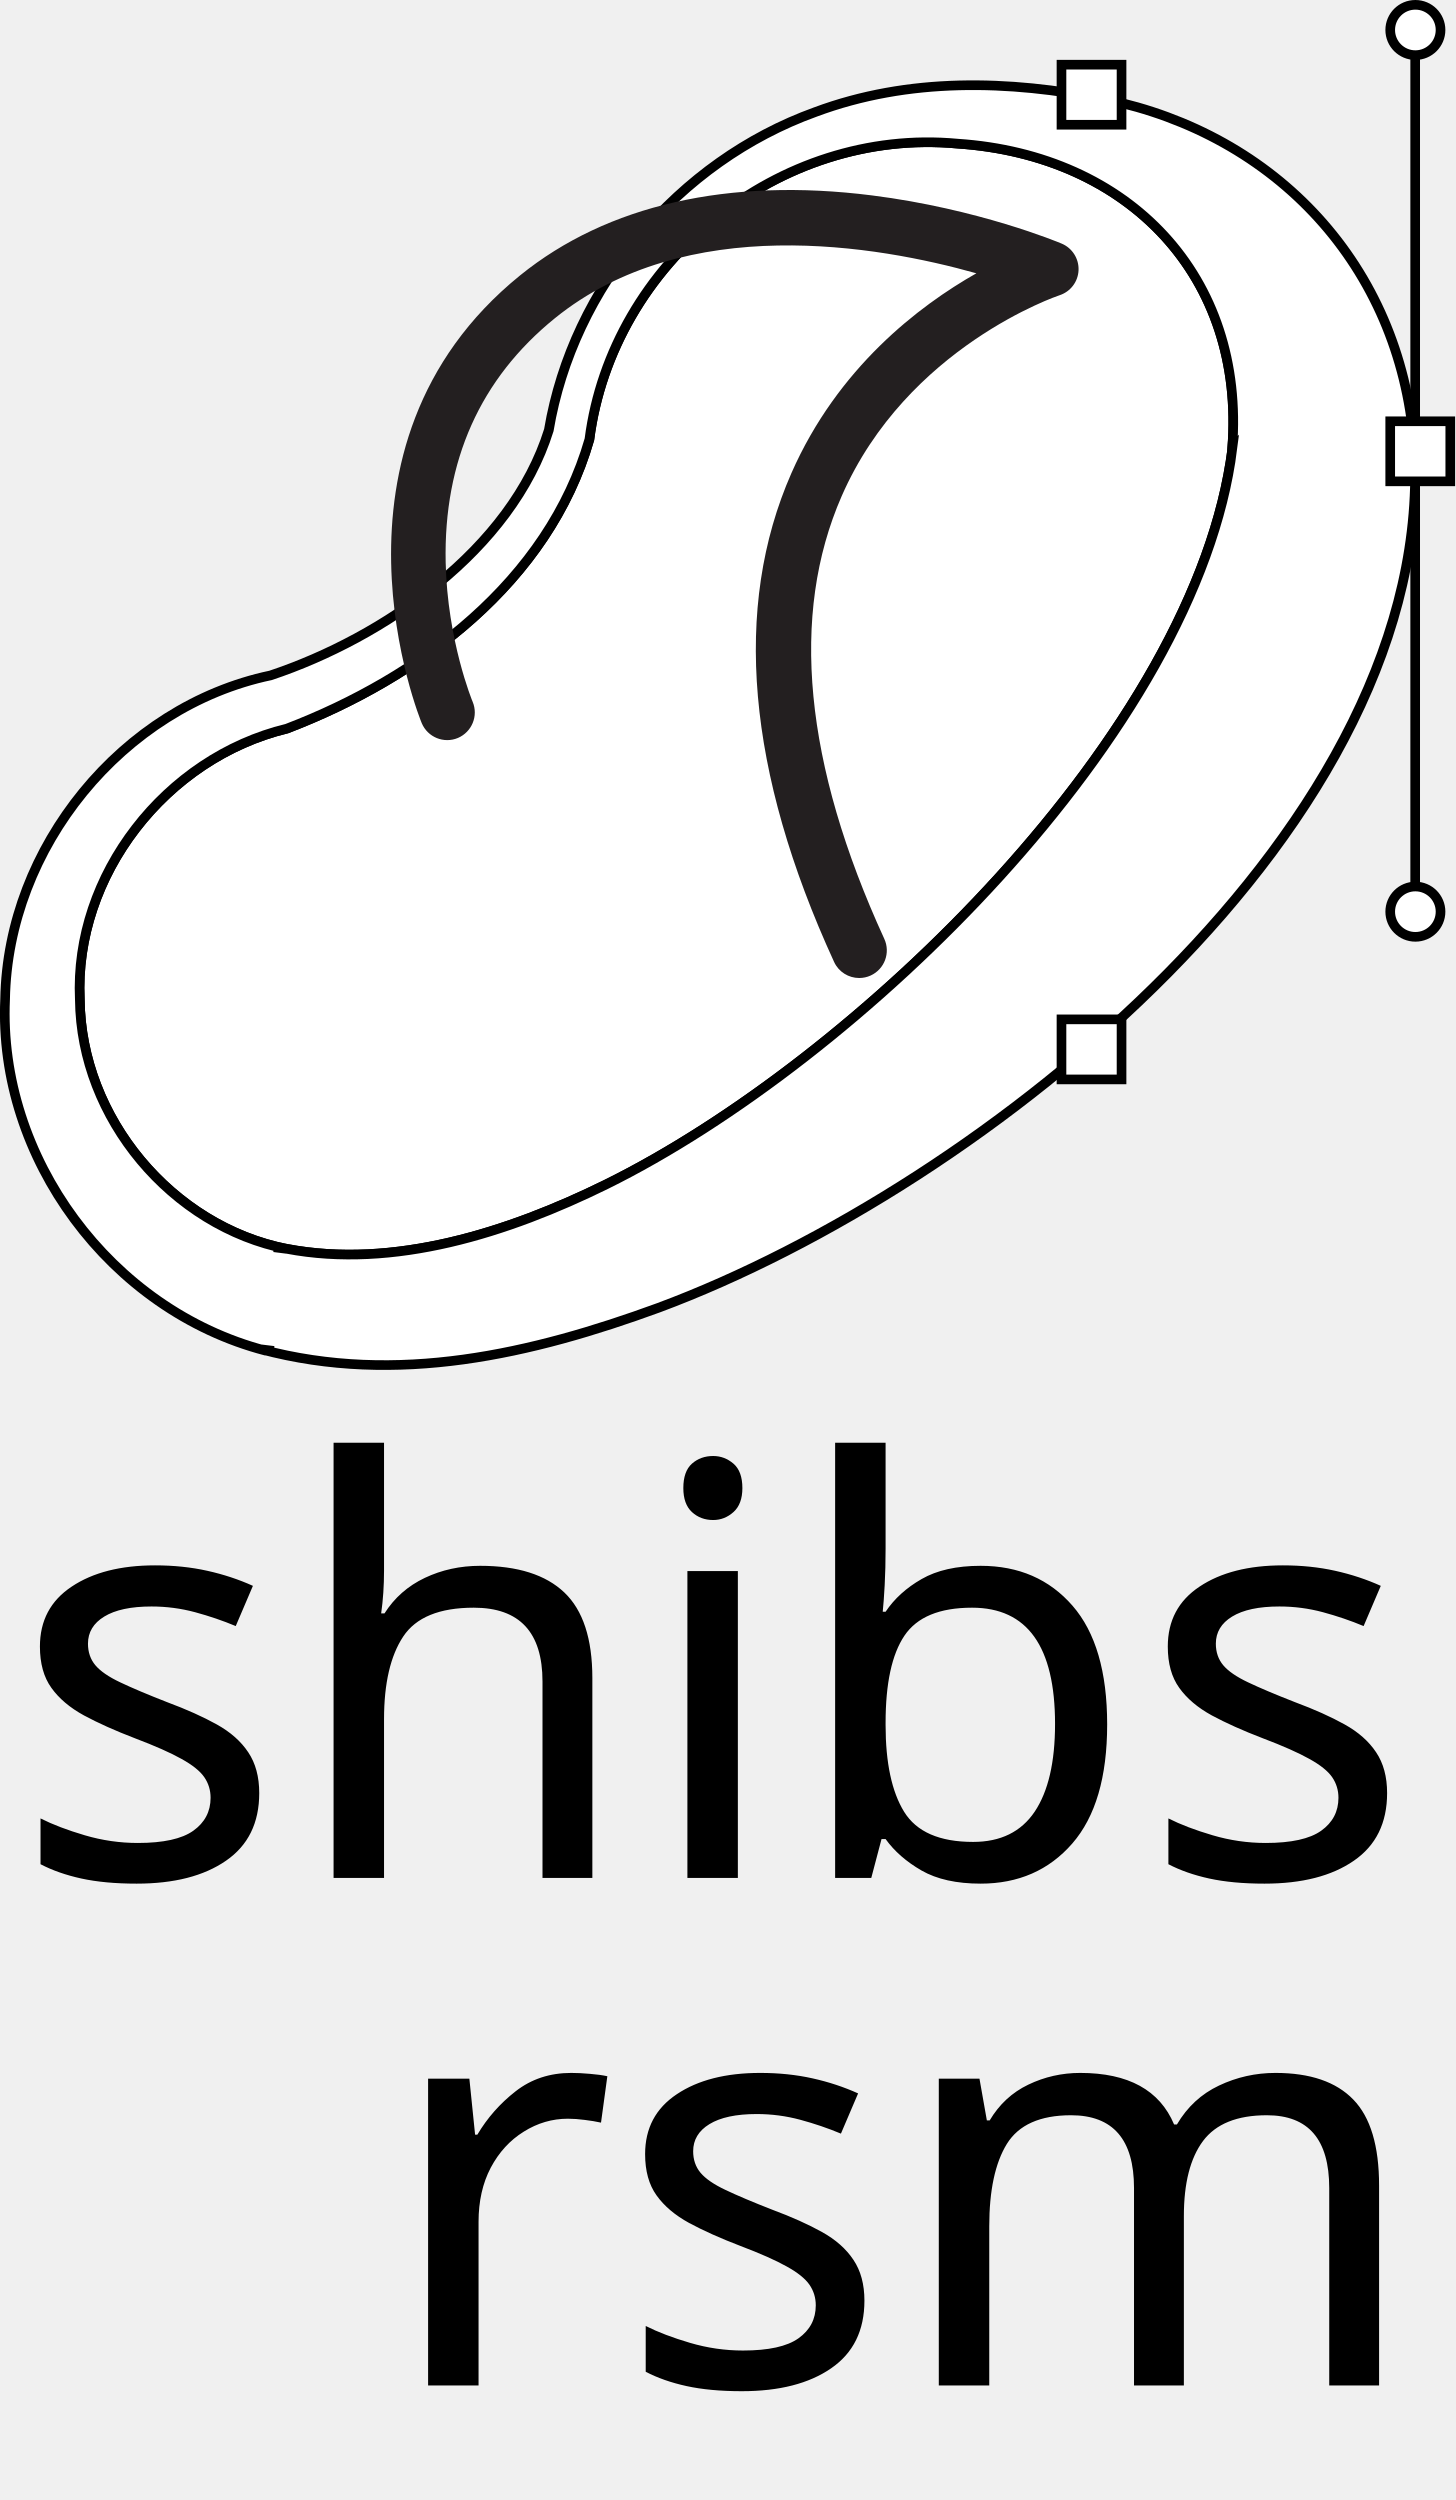
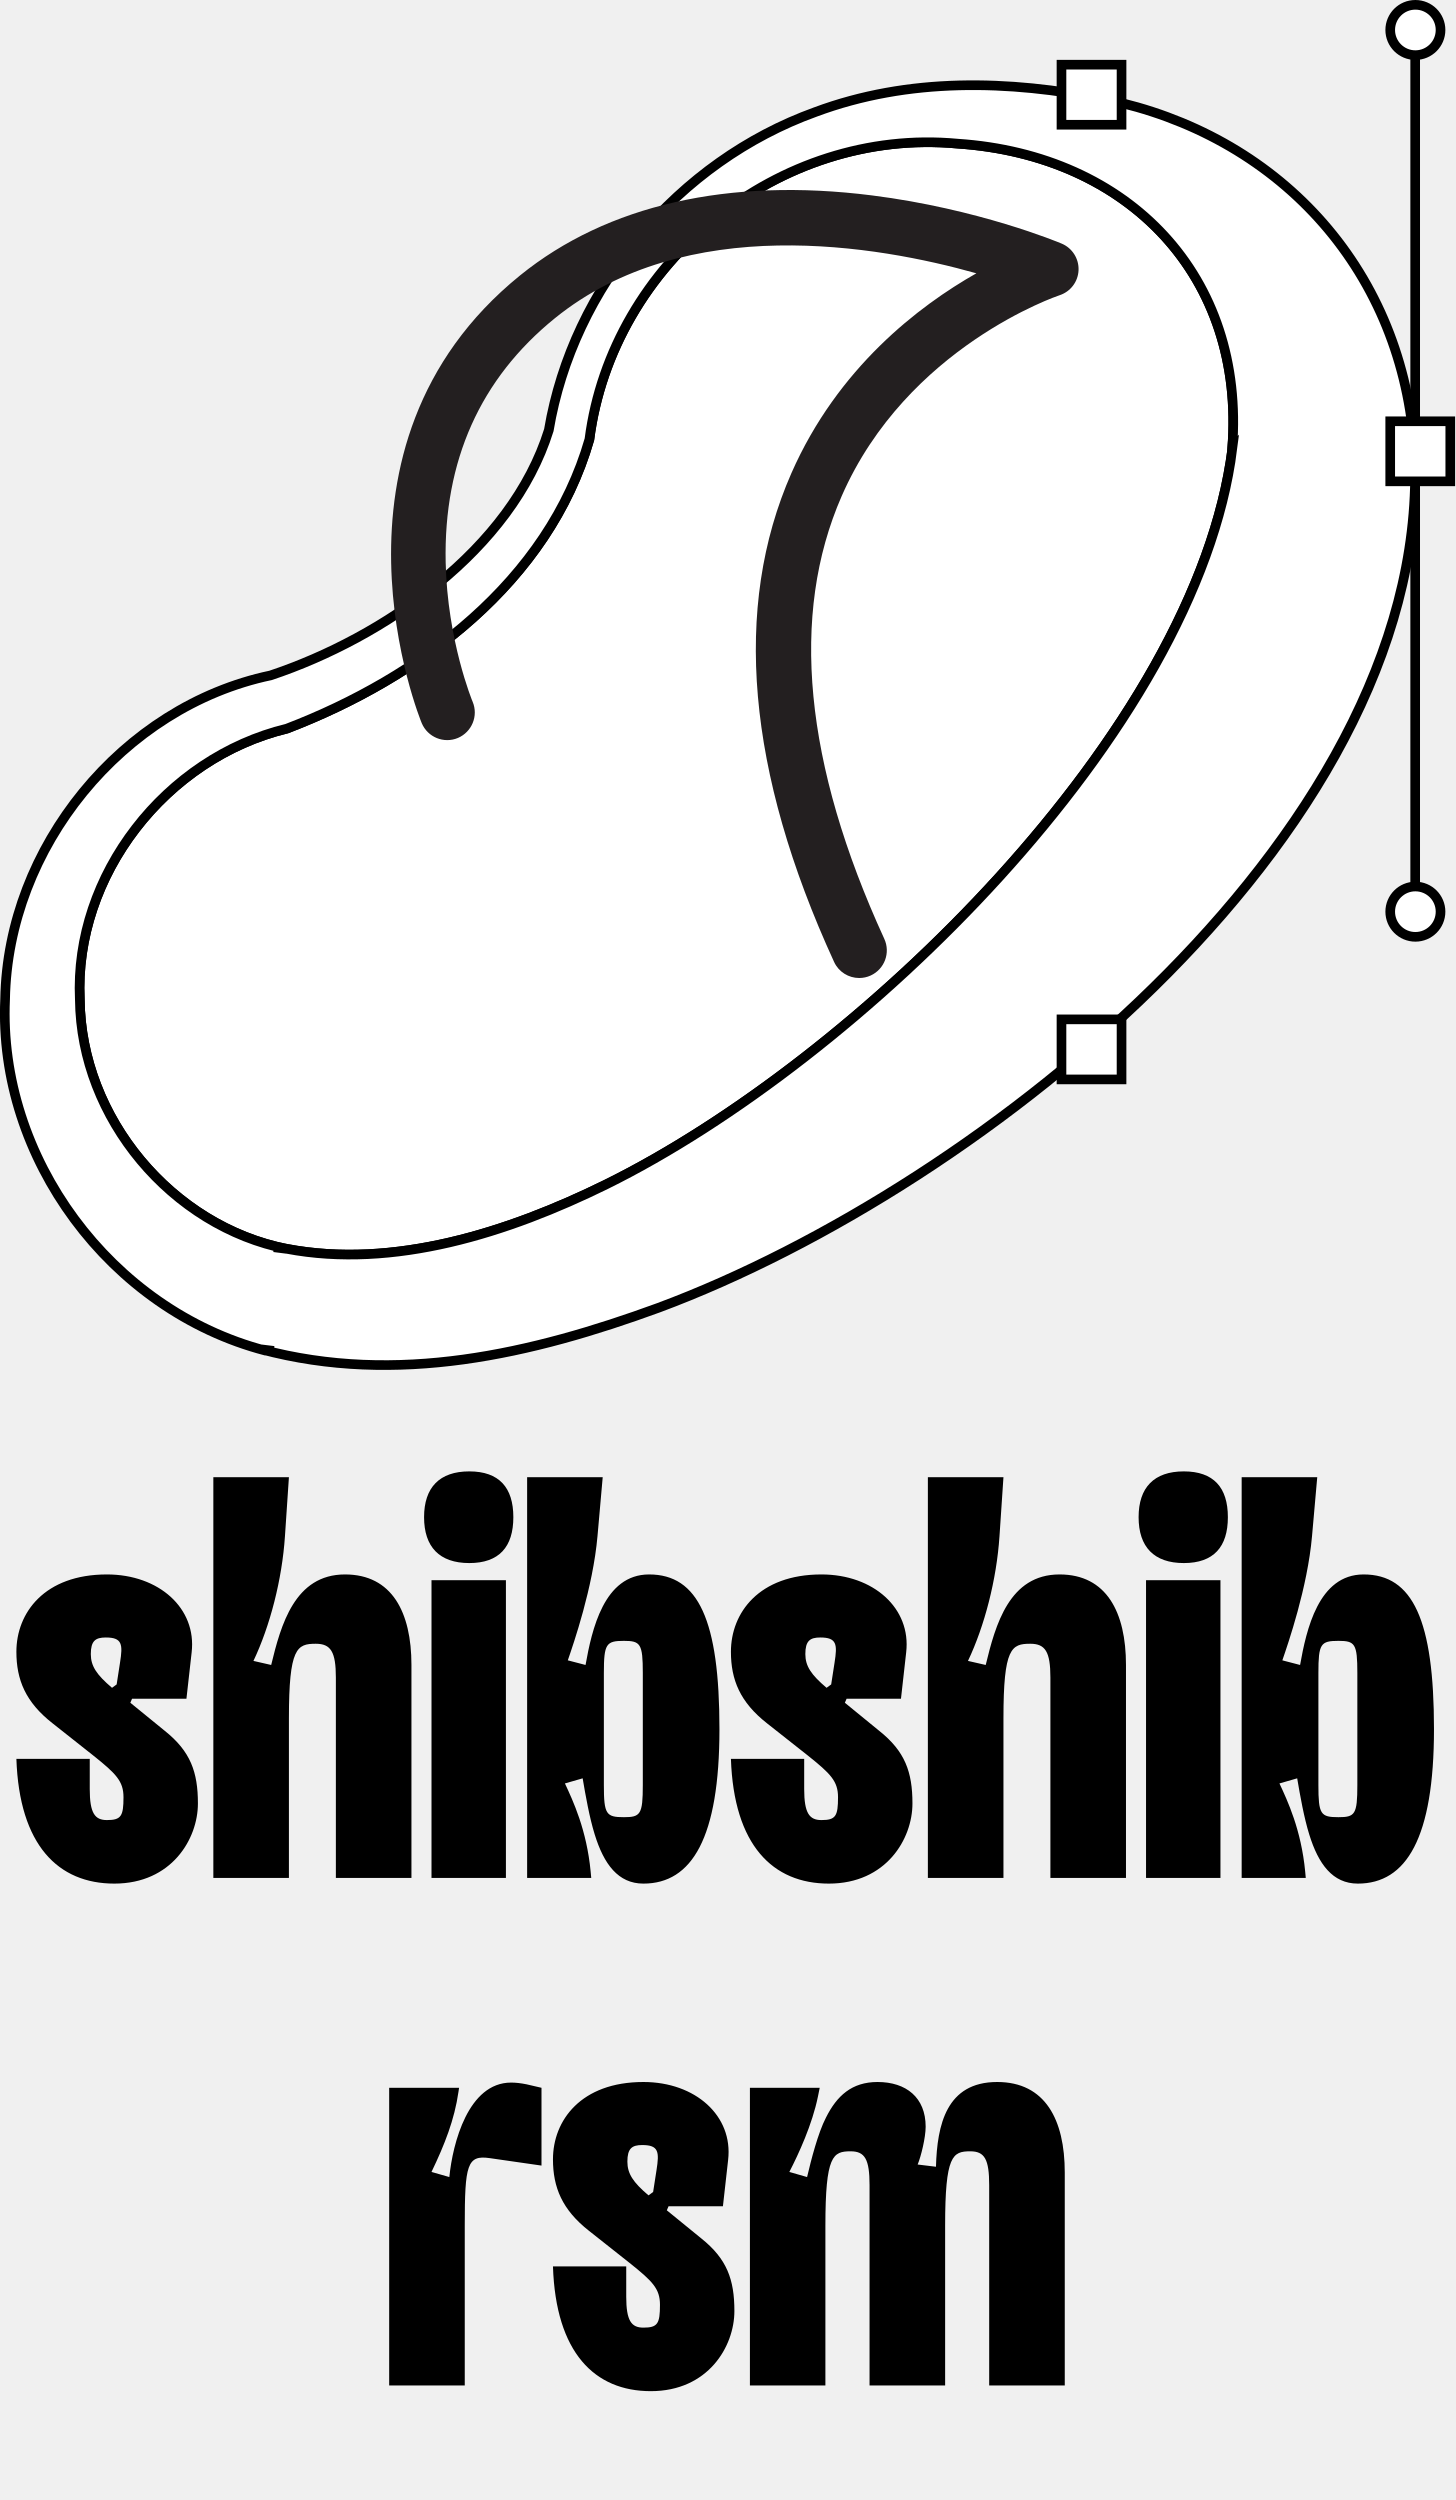
<svg xmlns="http://www.w3.org/2000/svg" id="Layer_2" data-name="Layer 2" viewBox="0 0 150.94 259.33">
  <defs>
    <style>
      .cls-1 {
        fill: #231f20;
      }

      .cls-2 {
        fill: #fff;
      }

      .cls-2, .cls-3 {
        stroke: #000;
        stroke-miterlimit: 10;
      }

      .cls-3 {
        fill: none;
      }

      .cls-4 {
-         font-family: NobulinaDemo-Inktrap, 'Nobulina Demo';
-         font-size: 59.39px;
      }
    </style>
  </defs>
  <g id="Layer_1-2" data-name="Layer 1">
    <g>
-       <text class="cls-4" transform="translate(1.11 194.8)">
-         <tspan x="0" y="0">shibshib</tspan>
-       </text>
-       <text class="cls-4" transform="translate(39.36 247.45)">
-         <tspan x="0" y="0">rsm</tspan>
-       </text>
+       <path class="cls-4" d="M11.09 163.32C4.61 163.32 1.7 167.3 1.7 171.34C1.7 174.25 2.65 176.57 5.45 178.76L9.66 182.09C12.04 183.99 12.81 184.76 12.81 186.43C12.81 188.39 12.57 188.8 11.09 188.8C9.84 188.8 9.31 188.09 9.31 185.59V182.45H1.7C2 191.41 6.04 195.39 11.86 195.39C17.8 195.39 20.53 190.76 20.53 187.08C20.53 183.81 19.76 181.67 17.09 179.54L13.52 176.63L13.7 176.21H19.34L19.88 171.4C20.41 166.83 16.49 163.32 11.09 163.32ZM11.62 175.08C10.02 173.72 9.42 172.83 9.42 171.58C9.42 170.21 9.9 169.86 10.97 169.86C12.69 169.86 12.75 170.57 12.45 172.47L12.1 174.73ZM28.13 172.71 26.29 172.29C28.01 168.67 29.26 163.86 29.56 159.34L29.97 153.23H22.13V194.8H29.97V178.23C29.97 170.93 30.8 170.51 32.76 170.51C34.31 170.51 34.84 171.34 34.84 174.01V194.8H42.68V172.71C42.68 167.24 40.66 163.32 35.79 163.32C30.57 163.32 29.14 168.55 28.13 172.71ZM48.68 152.63C45.59 152.63 43.99 154.3 43.99 157.38C43.99 160.47 45.59 162.14 48.68 162.14C51.77 162.14 53.25 160.47 53.25 157.38C53.25 154.3 51.77 152.63 48.68 152.63ZM44.76 163.92V194.8H52.48V163.92ZM60.74 172.71 58.9 172.23C59.49 170.51 61.51 164.69 61.98 159.34L62.52 153.23H54.68V194.8H61.33L61.27 194.15C60.86 189.81 59.43 186.78 58.6 185L60.44 184.47C60.74 186.25 61.15 188.56 61.69 190.29C62.64 193.37 64.12 195.39 66.74 195.39C71.78 195.39 74.63 190.64 74.63 179.36C74.63 168.07 72.44 163.32 67.33 163.32C62.64 163.32 61.39 169.08 60.74 172.71ZM64.72 170.21C66.44 170.21 66.68 170.51 66.68 173.54V185.18C66.68 188.21 66.44 188.5 64.72 188.5C62.88 188.5 62.64 188.21 62.64 185.18V173.54C62.64 170.51 62.88 170.21 64.72 170.21ZM85.21 163.32C78.73 163.32 75.82 167.3 75.82 171.34C75.82 174.25 76.77 176.57 79.56 178.76L83.78 182.09C86.16 183.99 86.93 184.76 86.93 186.43C86.93 188.39 86.69 188.8 85.21 188.8C83.96 188.8 83.42 188.09 83.42 185.59V182.45H75.82C76.12 191.41 80.16 195.39 85.98 195.39C91.92 195.39 94.65 190.76 94.65 187.08C94.65 183.81 93.88 181.67 91.2 179.54L87.64 176.63L87.82 176.21H93.46L94 171.4C94.53 166.83 90.61 163.32 85.21 163.32ZM85.74 175.08C84.14 173.72 83.54 172.83 83.54 171.58C83.54 170.21 84.02 169.86 85.09 169.86C86.81 169.86 86.87 170.57 86.57 172.47L86.22 174.73ZM102.25 172.71 100.41 172.29C102.13 168.67 103.38 163.86 103.68 159.34L104.09 153.23H96.25V194.8H104.09V178.23C104.09 170.93 104.92 170.51 106.88 170.51C108.43 170.51 108.96 171.34 108.96 174.01V194.8H116.8V172.71C116.8 167.24 114.78 163.32 109.91 163.32C104.69 163.32 103.26 168.55 102.25 172.71ZM122.8 152.63C119.71 152.63 118.11 154.3 118.11 157.38C118.11 160.47 119.71 162.14 122.8 162.14C125.89 162.14 127.37 160.47 127.37 157.38C127.37 154.3 125.89 152.63 122.8 152.63ZM118.88 163.92V194.8H126.6V163.92ZM134.86 172.71 133.02 172.23C133.61 170.51 135.63 164.69 136.1 159.34L136.64 153.23H128.8V194.8H135.45L135.39 194.15C134.98 189.81 133.55 186.78 132.72 185L134.56 184.47C134.86 186.25 135.27 188.56 135.81 190.29C136.76 193.37 138.24 195.39 140.85 195.39C145.9 195.39 148.75 190.64 148.75 179.36C148.75 168.07 146.56 163.32 141.45 163.32C136.76 163.32 135.51 169.08 134.86 172.71ZM138.84 170.21C140.56 170.21 140.8 170.51 140.8 173.54V185.18C140.8 188.21 140.56 188.5 138.84 188.5C136.99 188.5 136.76 188.21 136.76 185.18V173.54C136.76 170.51 136.99 170.21 138.84 170.21Z" />
+       <path class="cls-4" d="M46.61 225.83 44.76 225.3C46.13 222.45 47.14 219.89 47.56 216.98L47.62 216.57H40.37V247.45H48.21V230.88C48.21 224.53 48.45 223.52 50.82 223.87L56.17 224.64V216.57L54.62 216.21C54.03 216.09 53.49 216.03 53.02 216.03C48.57 216.03 46.96 222.33 46.61 225.83ZM66.74 215.97C60.27 215.97 57.36 219.95 57.36 223.99C57.36 226.9 58.31 229.22 61.1 231.41L65.31 234.74C67.69 236.64 68.46 237.41 68.46 239.08C68.46 241.04 68.22 241.45 66.74 241.45C65.49 241.45 64.96 240.74 64.96 238.24V235.1H57.36C57.65 244.06 61.69 248.04 67.51 248.04C73.45 248.04 76.18 243.41 76.18 239.73C76.18 236.46 75.41 234.32 72.74 232.19L69.17 229.28L69.35 228.86H74.99L75.53 224.05C76.06 219.48 72.14 215.97 66.74 215.97ZM67.27 227.73C65.67 226.37 65.08 225.48 65.08 224.23C65.08 222.86 65.55 222.51 66.62 222.51C68.34 222.51 68.4 223.22 68.1 225.12L67.75 227.38ZM97.09 224.76 95.19 224.53C95.54 223.69 96.02 221.73 96.02 220.61C96.02 217.58 94 215.97 91.03 215.97C88.36 215.97 86.81 217.4 85.68 219.66C84.85 221.26 84.14 224.05 83.72 225.83L81.88 225.3C82.83 223.46 84.26 220.37 84.85 217.46L85.03 216.57H77.79V247.45H85.62V230.88C85.62 223.58 86.4 223.16 88.24 223.16C89.72 223.16 90.2 223.99 90.2 226.66V247.45H98.04V230.88C98.04 223.58 98.81 223.16 100.65 223.16C102.14 223.16 102.61 223.99 102.61 226.66V247.45H110.45V225.36C110.45 219.89 108.43 215.97 103.44 215.97C98.16 215.97 97.21 220.43 97.09 224.76Z" />
      <g>
        <path class="cls-2" d="M127.82,46.52c1.4-17.86-10.73-30.44-28.49-31.62-18.5-1.73-35.82,12.28-38.19,30.68-4.24,14.75-17.59,24.72-31.38,30-12.56,3.04-22.09,15.21-21.48,28.1.12,12.32,9.58,23.53,21.47,25.87,0,0-1.33-.17-1.33-.17,0,0,.41-.02.42-.02,0,0,.89.18.89.18,11.1,2.12,22.97-1.67,33.13-6.67,25.96-12.81,61.28-46.93,64.98-76.37h0Z" />
        <line class="cls-3" x1="146.8" y1="2.07" x2="146.8" y2="94.57" />
        <path class="cls-2" d="M146.68,45.92c2.71,39.63-44.74,77.23-78.35,89.73-13.14,4.81-27.17,8.08-41.23,4.32,0,0,1.3.16,1.3.16,0,0-.86-.03-.87-.03C11.46,135.9-.22,120.08.53,103.65c.27-15.74,12.16-30.35,27.54-33.59,11.7-3.9,24.99-13.01,28.86-25.44,2.51-14.91,13.44-27.87,27.65-33,9.64-3.59,20.02-3.34,30.1-1.31,17.72,3.64,30.48,17.26,31.99,35.62h0ZM127.82,46.52c1.4-17.86-10.73-30.44-28.49-31.62-18.5-1.73-35.82,12.28-38.19,30.68-4.24,14.75-17.59,24.72-31.38,30-12.56,3.04-22.09,15.21-21.48,28.1.12,12.32,9.58,23.53,21.47,25.87,0,0-1.33-.17-1.33-.17,0,0,.41-.02.42-.02,0,0,.89.18.89.18,11.1,2.12,22.97-1.67,33.13-6.67,25.96-12.81,61.28-46.93,64.98-76.37h0Z" />
        <path class="cls-1" d="M89.12,101.45c-1.08,0-2.12-.62-2.6-1.67-9.05-19.73-10.54-36.79-4.43-50.69,4.81-10.94,13.22-17.35,19.19-20.74-10.23-2.88-30.11-6.36-43.72,4.66-7.74,6.27-11.55,14.79-11.33,25.32.17,8.1,2.77,14.41,2.8,14.47.61,1.46-.08,3.13-1.53,3.75-1.46.61-3.13-.07-3.75-1.53-.12-.28-11.75-28.68,10.21-46.46,9.02-7.3,21.64-10.17,36.49-8.29,11.01,1.39,19.33,4.85,19.68,5,1.1.46,1.8,1.57,1.75,2.76-.05,1.2-.84,2.23-1.98,2.6-.15.05-15.81,5.33-22.59,20.83-5.39,12.33-3.9,27.78,4.42,45.93.66,1.44.03,3.14-1.41,3.8-.39.18-.79.26-1.19.26Z" />
        <rect class="cls-2" x="110.11" y="6.71" width="6.23" height="6.23" />
        <rect class="cls-2" x="110.11" y="105.74" width="6.23" height="6.23" />
        <circle class="cls-2" cx="146.82" cy="3.11" r="2.61" />
        <circle class="cls-2" cx="146.82" cy="94.57" r="2.61" />
        <rect class="cls-2" x="144.21" y="43.7" width="6.23" height="6.23" />
      </g>
    </g>
  </g>
</svg>
